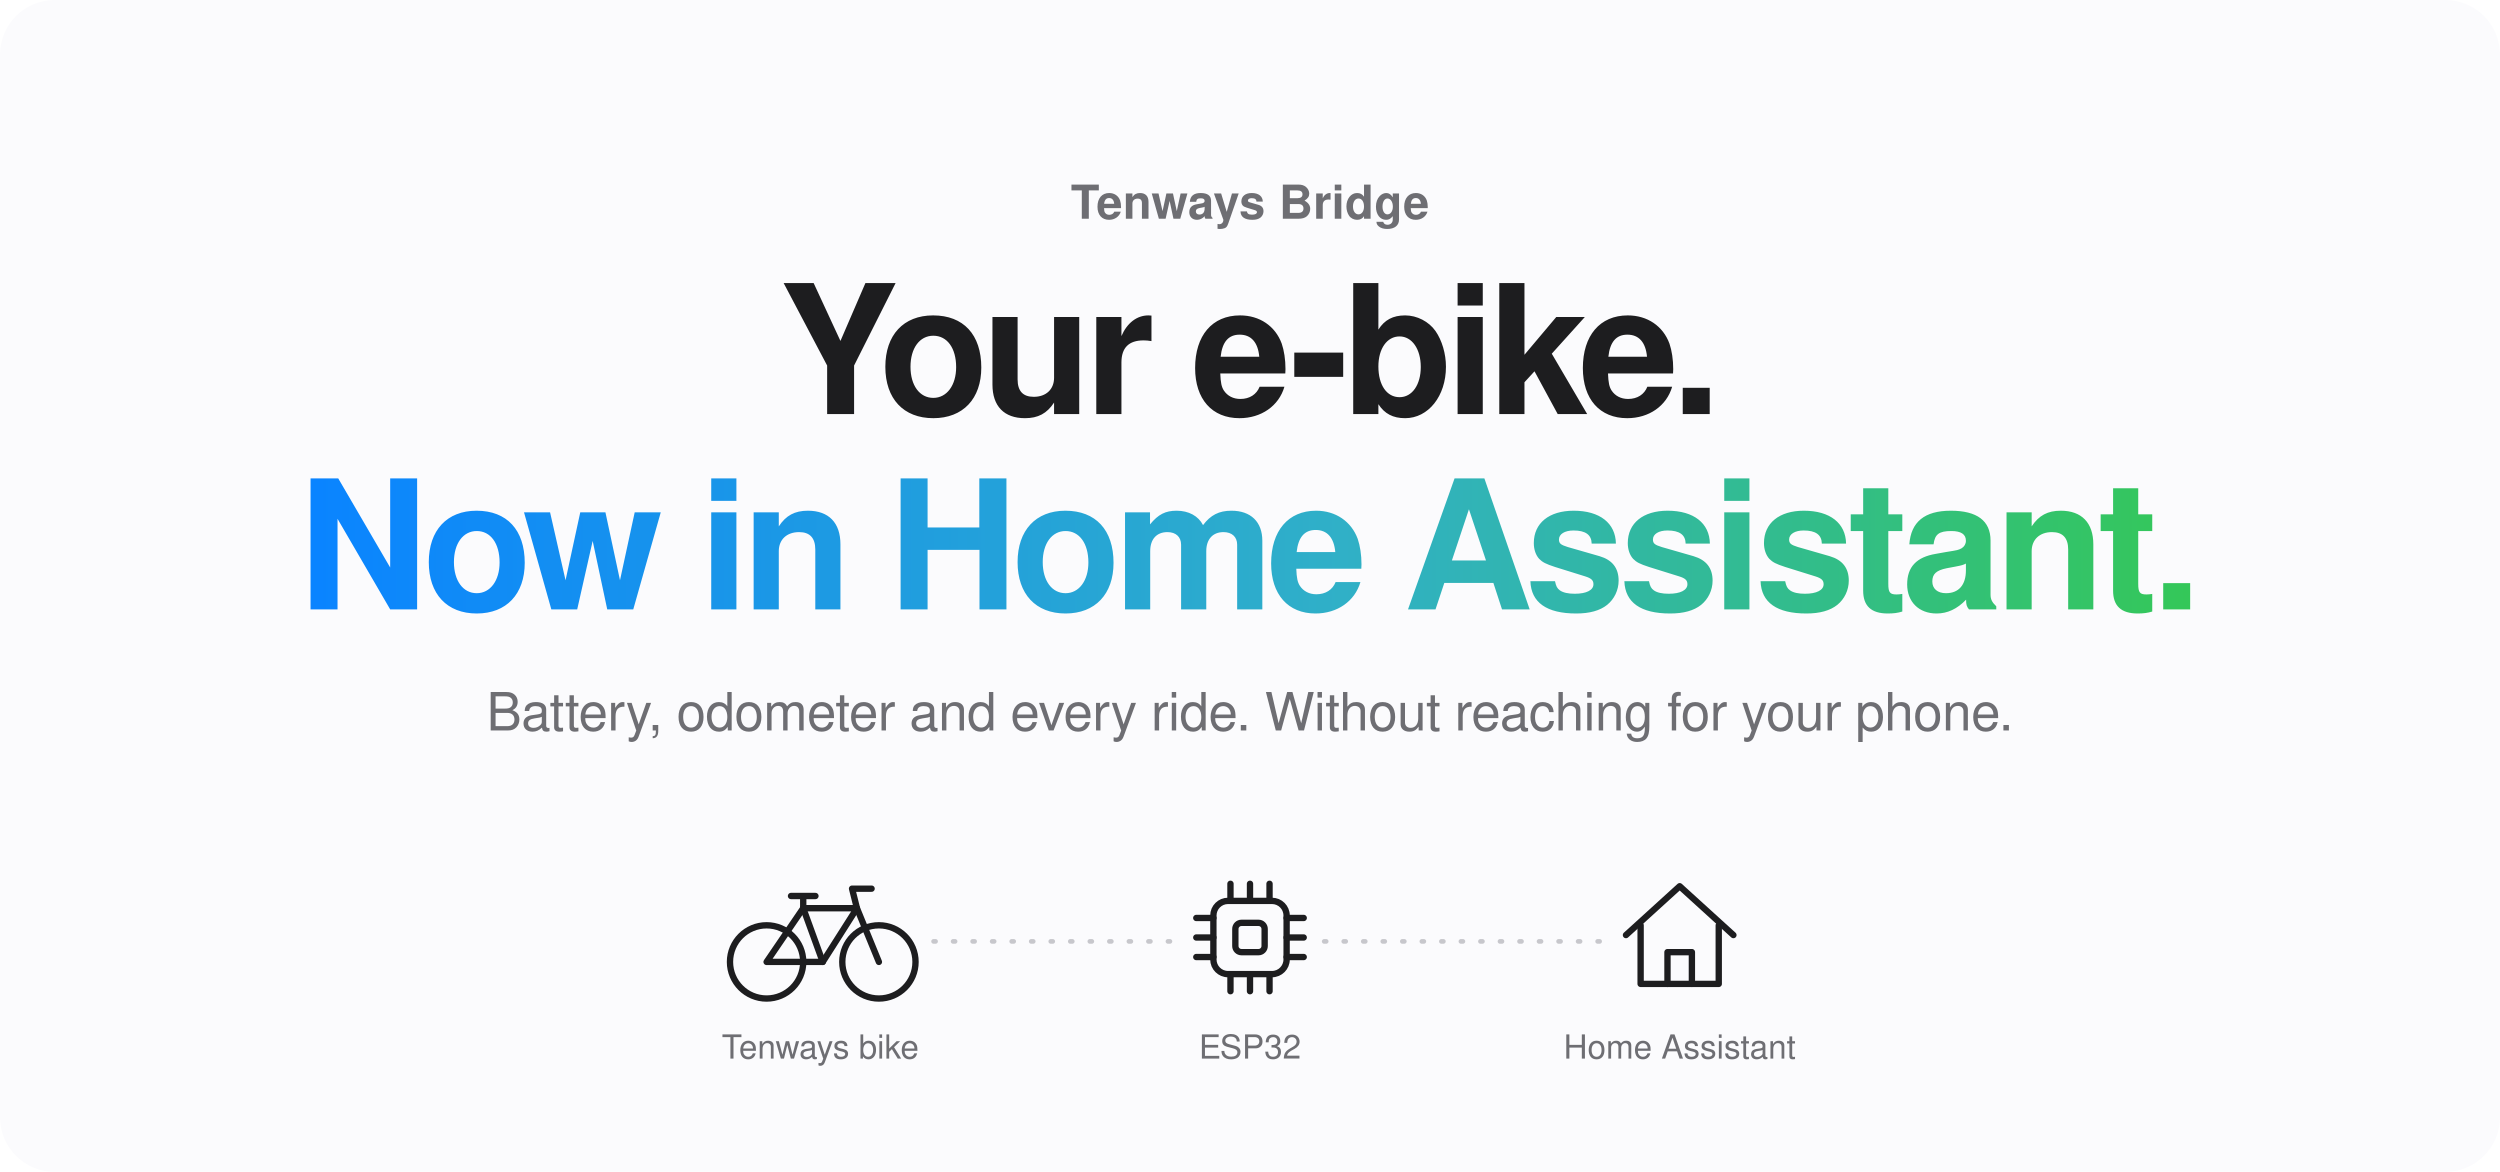
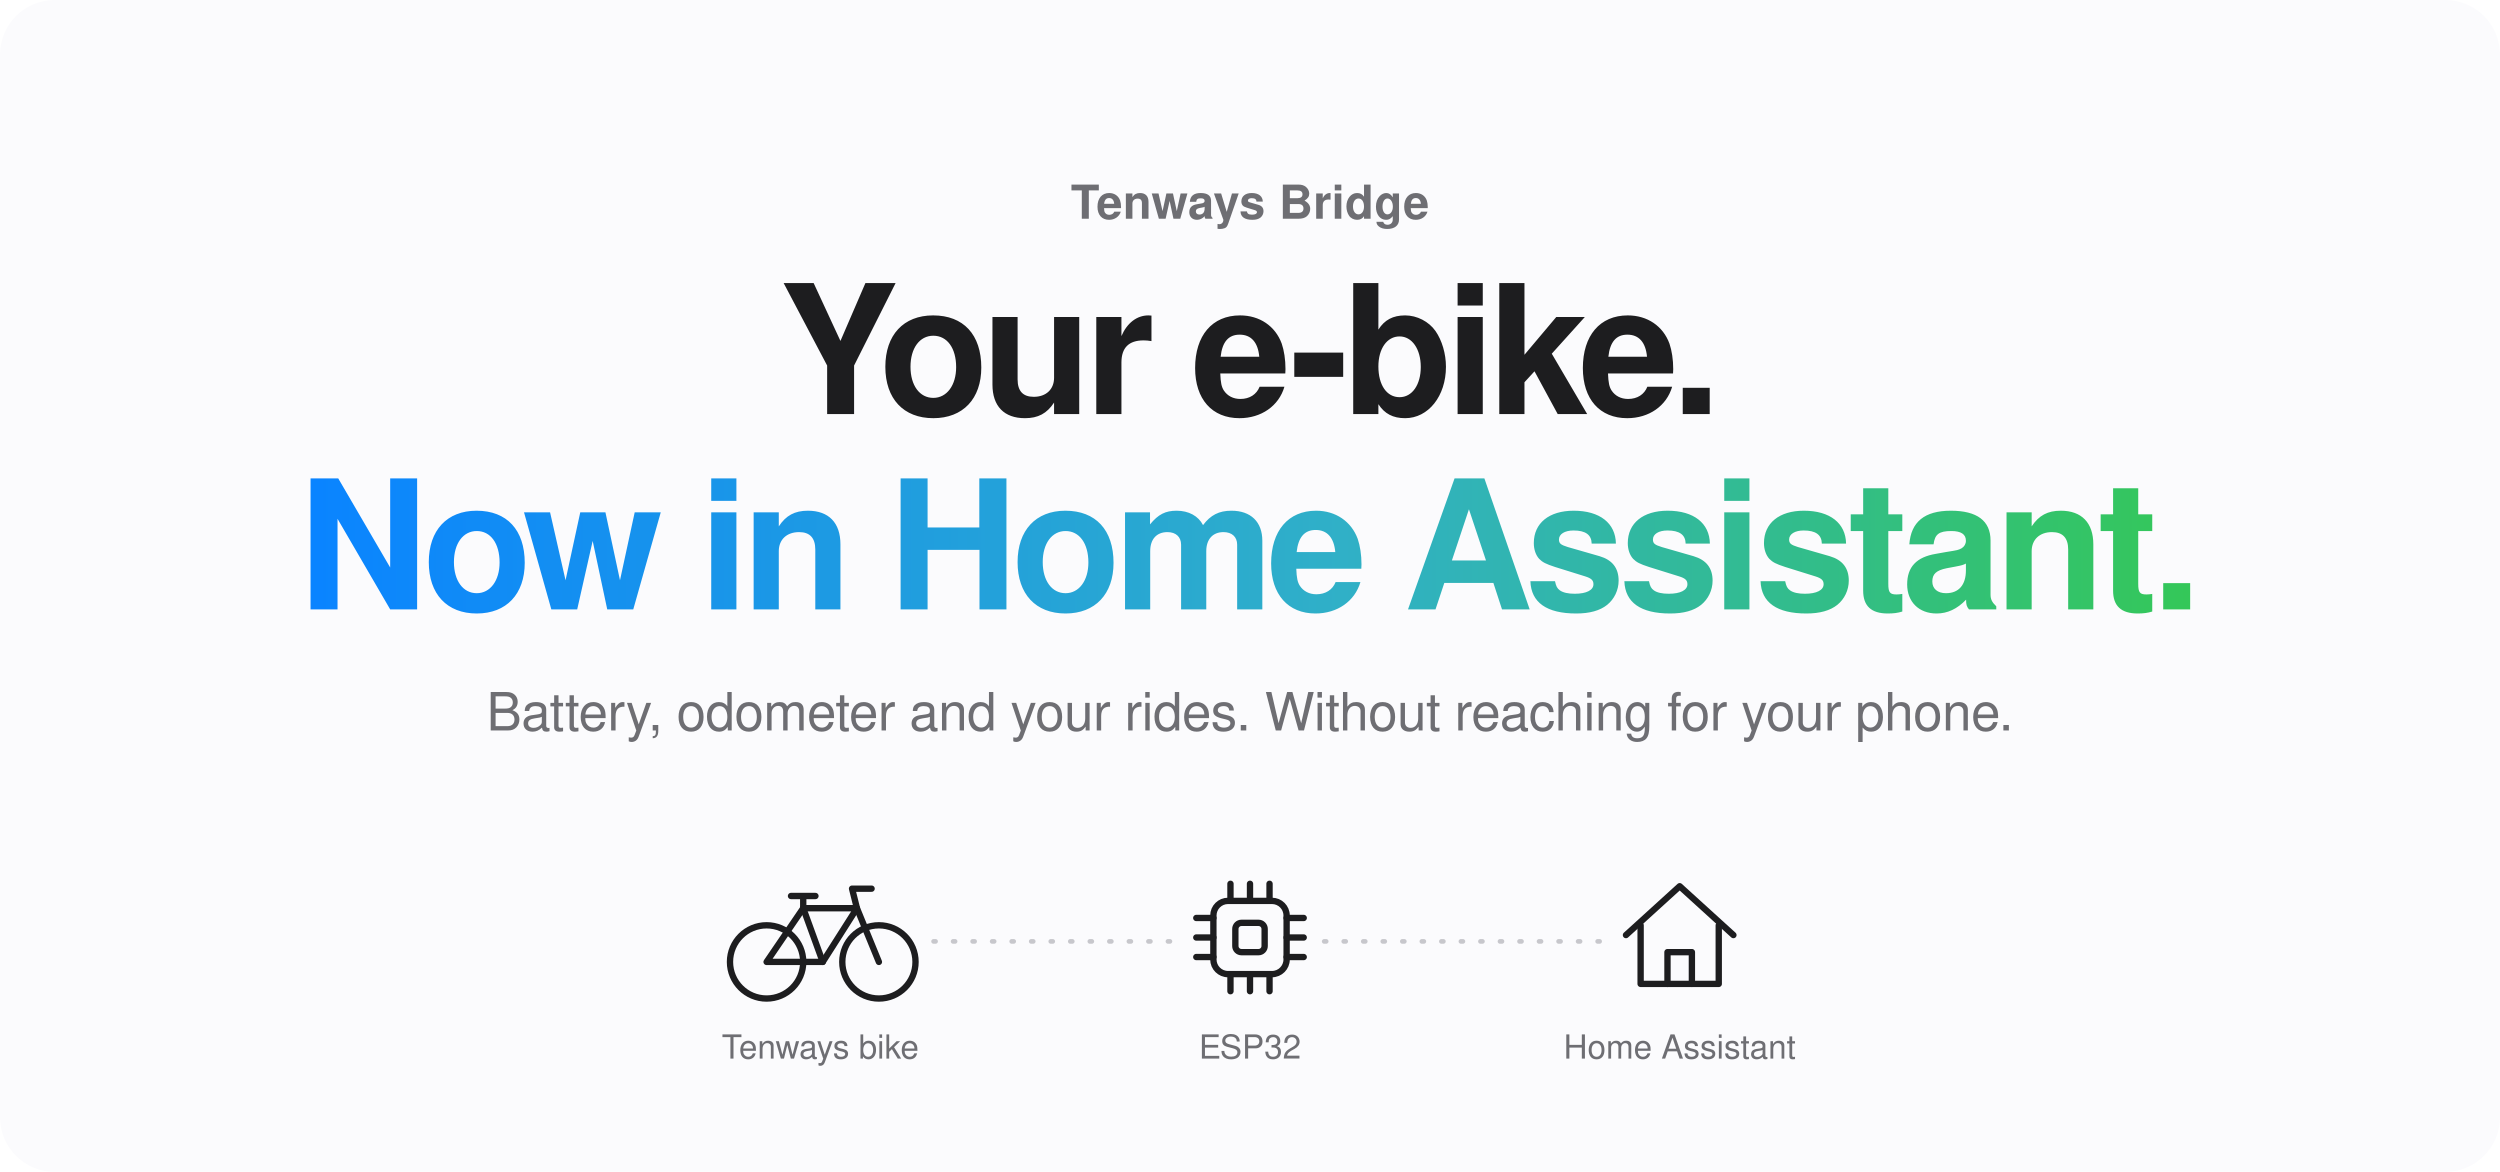
<svg xmlns="http://www.w3.org/2000/svg" viewBox="0 0 1280 600" width="1280" height="600" role="img" aria-label="Tenways Bridge">
  <defs>
    <linearGradient id="g" x1="0" y1="0" x2="1" y2="0">
      <stop offset="0" stop-color="#0a84ff" />
      <stop offset="0.55" stop-color="#30b0c7" />
      <stop offset="1" stop-color="#34c759" />
    </linearGradient>
  </defs>
  <rect width="1280" height="600" rx="28" fill="#fbfbfd" />
  <text x="640" y="112" text-anchor="middle" font-family="-apple-system, BlinkMacSystemFont, 'SF Pro Display', 'Helvetica Neue', Helvetica, Arial, sans-serif" font-size="24" font-weight="600" fill="#6e6e73" letter-spacing="0.2">Tenways Bridge</text>
  <text x="640" y="212" text-anchor="middle" font-family="-apple-system, BlinkMacSystemFont, 'SF Pro Display', 'Helvetica Neue', Helvetica, Arial, sans-serif" font-size="92" font-weight="700" fill="#1d1d1f" letter-spacing="-3.5">Your e-bike.</text>
  <text x="640" y="312" text-anchor="middle" font-family="-apple-system, BlinkMacSystemFont, 'SF Pro Display', 'Helvetica Neue', Helvetica, Arial, sans-serif" font-size="92" font-weight="700" fill="url(#g)" letter-spacing="-3.5">Now in Home Assistant.</text>
-   <text x="640" y="374" text-anchor="middle" font-family="-apple-system, BlinkMacSystemFont, 'SF Pro Display', 'Helvetica Neue', Helvetica, Arial, sans-serif" font-size="27" fill="#6e6e73" letter-spacing="-0.2">Battery, odometer and every ride. Without reaching for your phone.</text>
+   <text x="640" y="374" text-anchor="middle" font-family="-apple-system, BlinkMacSystemFont, 'SF Pro Display', 'Helvetica Neue', Helvetica, Arial, sans-serif" font-size="27" fill="#6e6e73" letter-spacing="-0.2">Battery, odometer and your rides. Without reaching for your phone.</text>
  <path d="M478 482 H602" stroke="#c7c7cc" stroke-width="2.4" stroke-dasharray="1 9" stroke-linecap="round" />
  <path d="M678 482 H822" stroke="#c7c7cc" stroke-width="2.4" stroke-dasharray="1 9" stroke-linecap="round" />
  <g transform="translate(420,480) scale(1.25)">
    <g fill="none" stroke-width="2.6" stroke-linecap="round" stroke-linejoin="round" stroke="#1d1d1f">
      <circle cx="-22" cy="10" r="15" />
      <circle cx="24" cy="10" r="15" />
      <path d="M-22 10 L-7 -12 L15 -12 L1 10 Z" />
      <path d="M-7 -12 L1 10" />
      <path d="M24 10 L15 -12 L13 -20 L21 -20" />
      <path d="M-12 -17 L-2 -17 M-7 -12 L-7 -17" />
    </g>
  </g>
  <text x="420" y="542" text-anchor="middle" font-family="-apple-system, BlinkMacSystemFont, 'SF Pro Display', 'Helvetica Neue', Helvetica, Arial, sans-serif" font-size="17" font-weight="500" fill="#6e6e73">Tenways bike</text>
  <g transform="translate(640,480) scale(1.25)">
    <g fill="none" stroke-width="2.6" stroke-linecap="round" stroke-linejoin="round" stroke="#1d1d1f">
      <rect x="-15" y="-15" width="30" height="30" rx="6" />
      <rect x="-6" y="-6" width="12" height="12" rx="2.5" />
      <path d="M-8 -22 V-15 M-8 15 V22 M-22 -8 H-15 M15 -8 H22" />
      <path d="M0 -22 V-15 M0 15 V22 M-22 0 H-15 M15 0 H22" />
      <path d="M8 -22 V-15 M8 15 V22 M-22 8 H-15 M15 8 H22" />
    </g>
  </g>
  <text x="640" y="542" text-anchor="middle" font-family="-apple-system, BlinkMacSystemFont, 'SF Pro Display', 'Helvetica Neue', Helvetica, Arial, sans-serif" font-size="17" font-weight="500" fill="#6e6e73">ESP32</text>
  <g transform="translate(860,480) scale(1.25)">
    <g fill="none" stroke-width="2.6" stroke-linecap="round" stroke-linejoin="round" stroke="#1d1d1f">
      <path d="M-22 -1 L0 -21 L22 -1" />
      <path d="M-16 -5 V19 H16 V-5" />
      <path d="M-5 19 V6 H5 V19" />
    </g>
  </g>
  <text x="860" y="542" text-anchor="middle" font-family="-apple-system, BlinkMacSystemFont, 'SF Pro Display', 'Helvetica Neue', Helvetica, Arial, sans-serif" font-size="17" font-weight="500" fill="#6e6e73">Home Assistant</text>
</svg>
